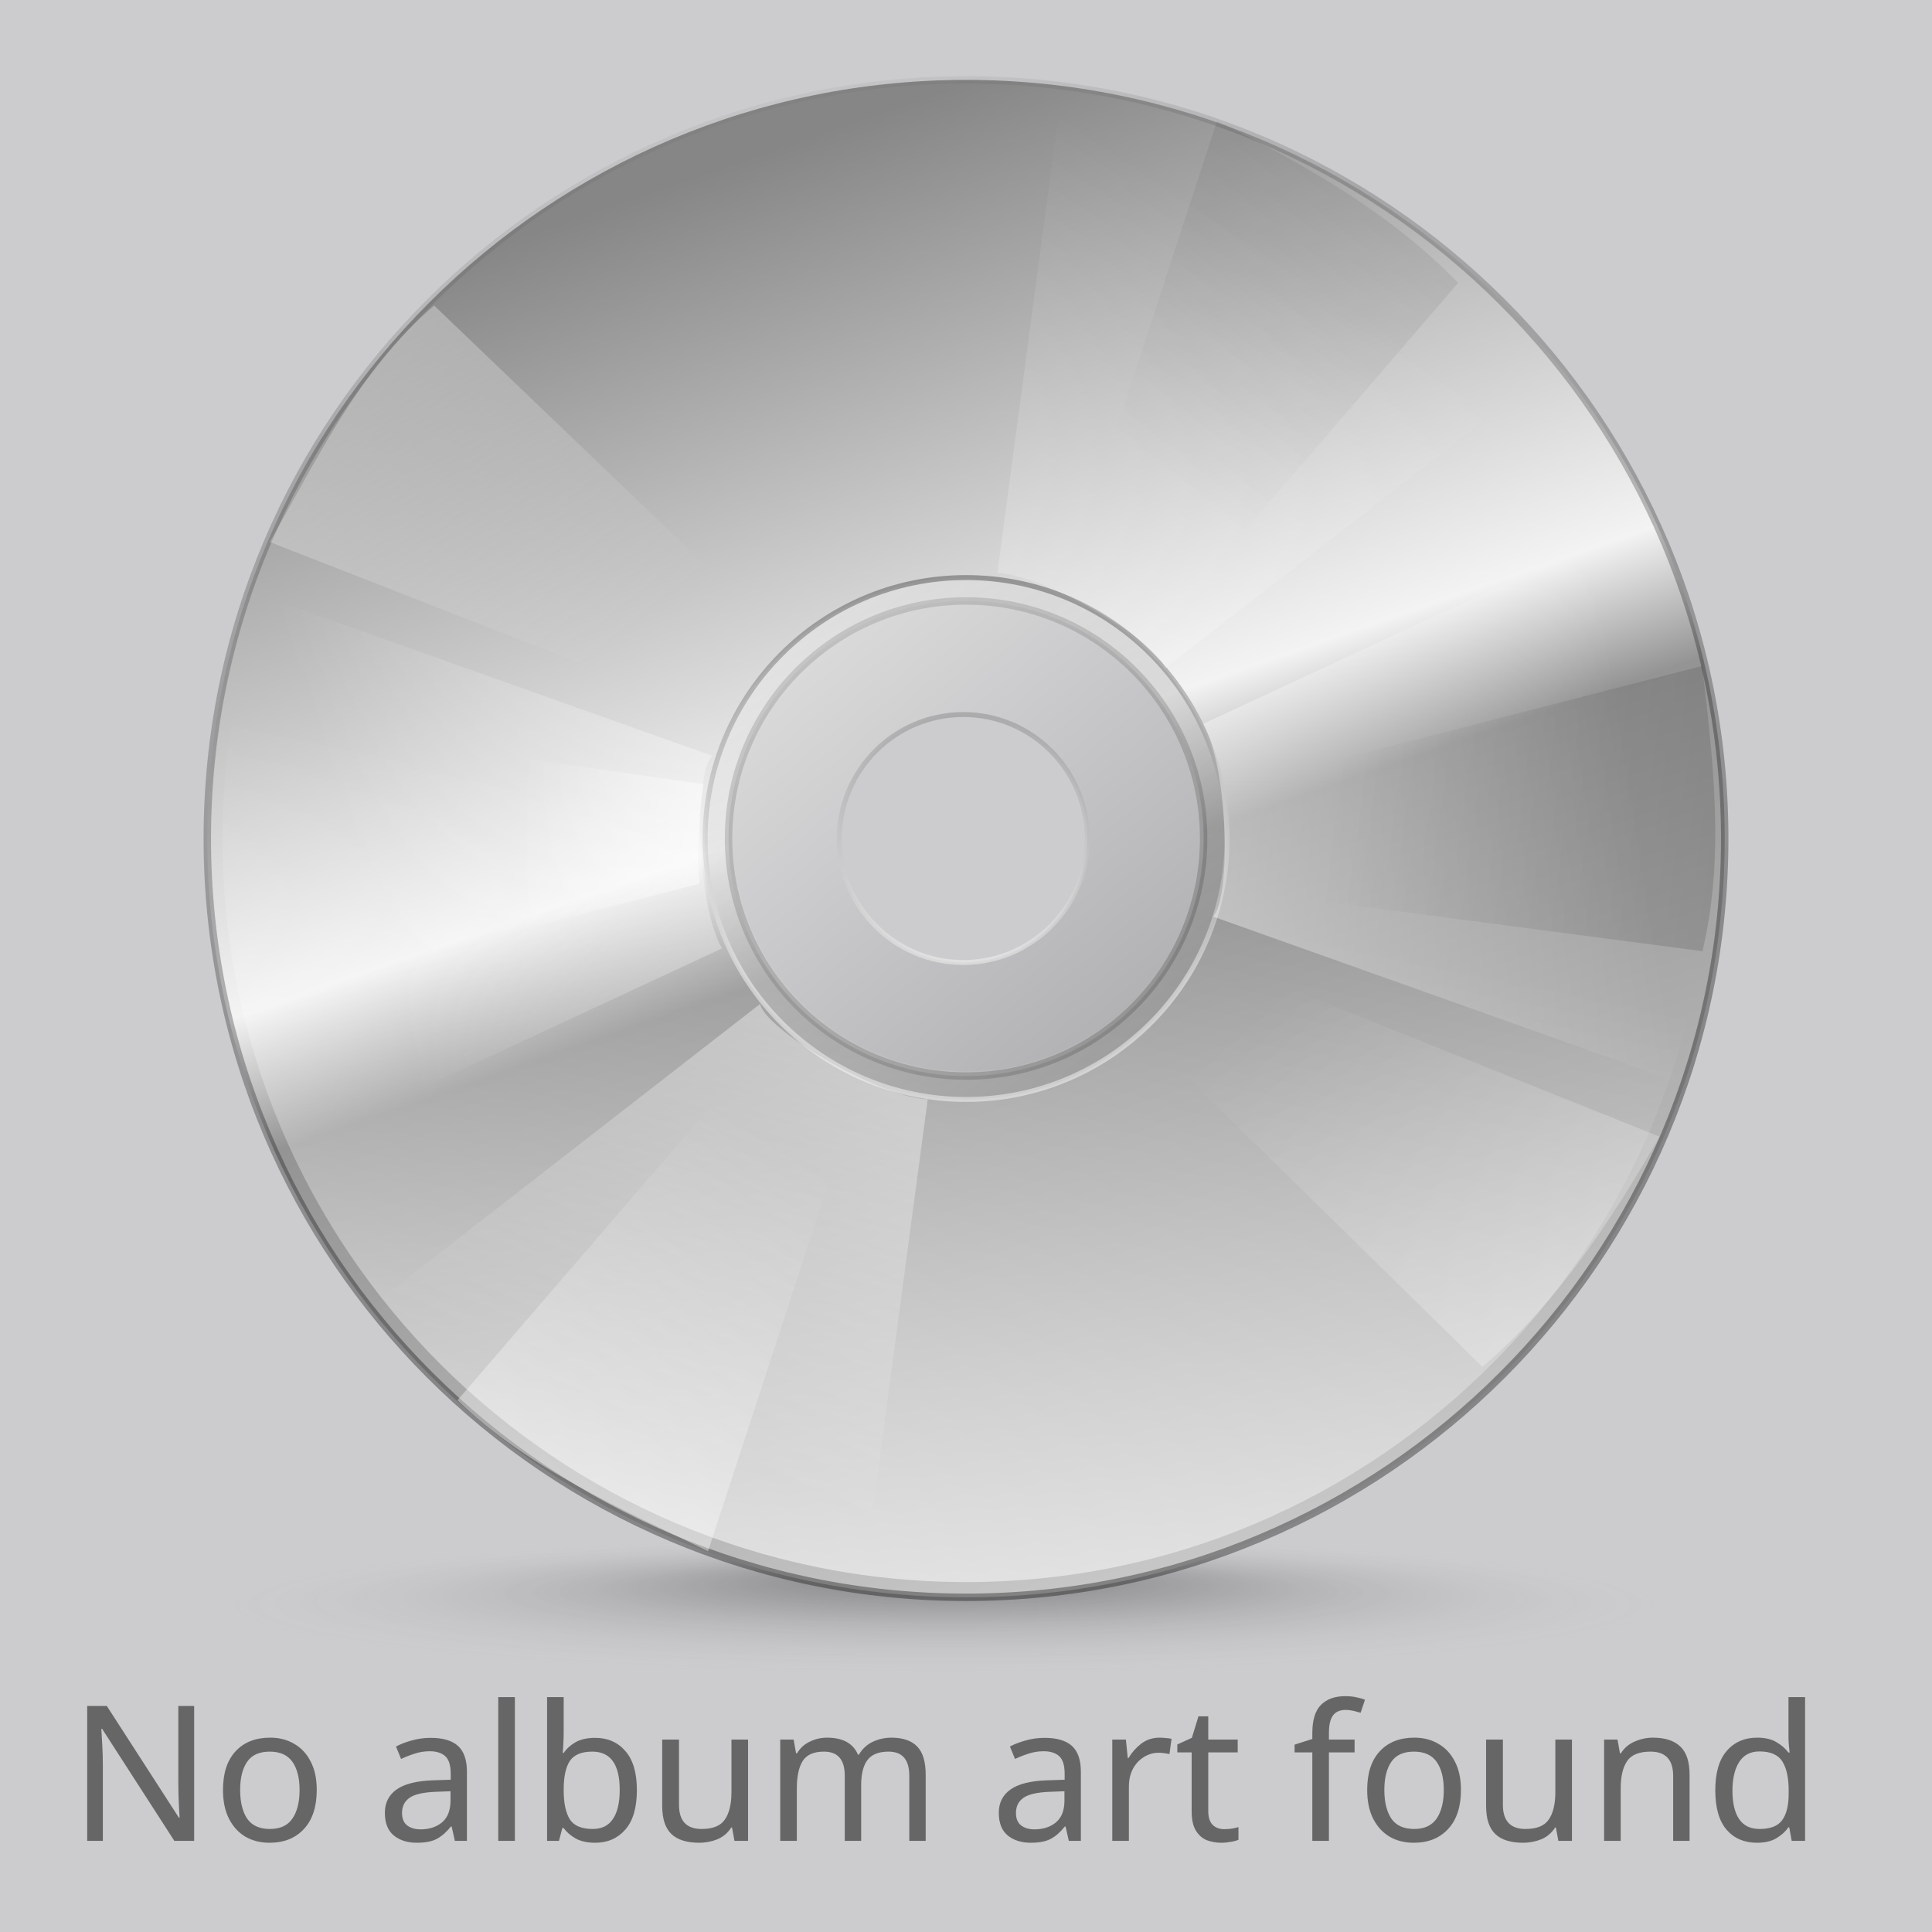
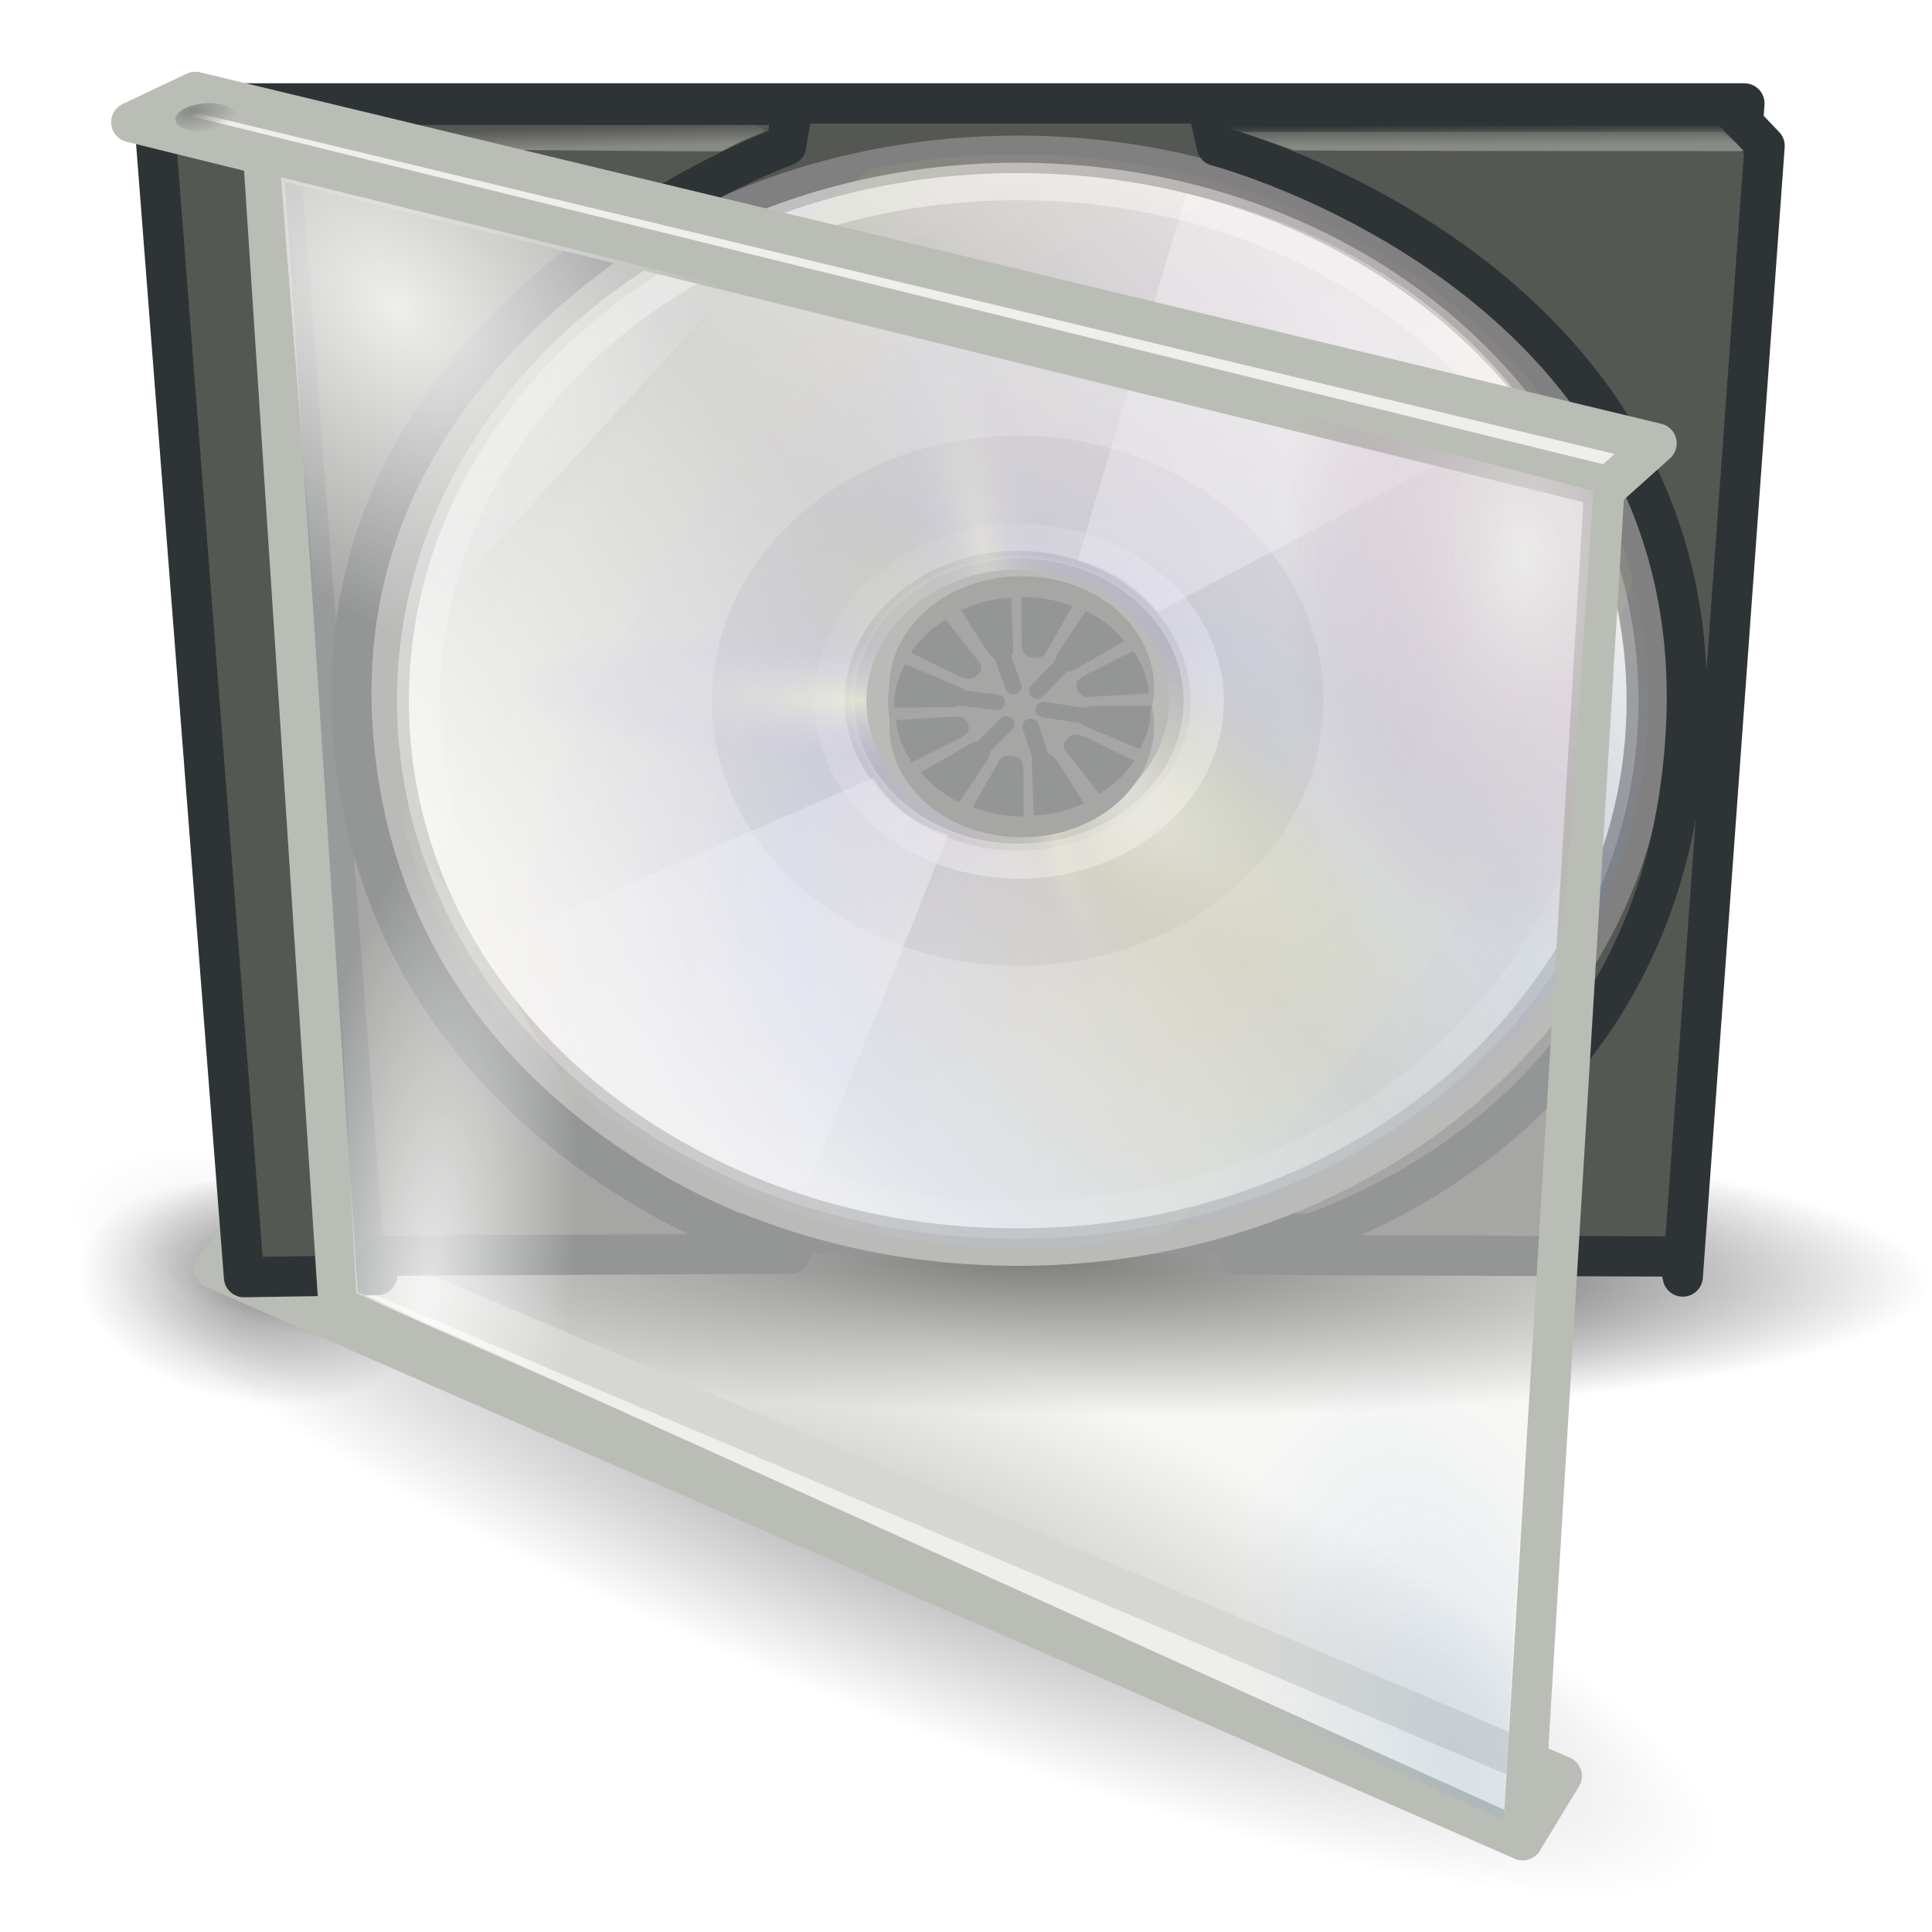
- <svg xmlns="http://www.w3.org/2000/svg" xmlns:xlink="http://www.w3.org/1999/xlink" width="160" height="160" id="svg2" version="1.0">
-   <defs id="defs4">
-     <radialGradient xlink:href="#linearGradient1851" r="125.205" id="radialGradient1930" fy="543.589" fx="-287.618" cy="598.367" cx="-289.091" gradientUnits="userSpaceOnUse" />
-     <linearGradient id="linearGradient1851">
-       <stop style="stop-color: rgb(0, 0, 0); stop-opacity: 0.372;" offset="0" id="stop1852" />
-       <stop style="stop-color: rgb(0, 0, 0); stop-opacity: 0.11;" offset="0.5" id="stop1854" />
-       <stop style="stop-color: rgb(173, 173, 173); stop-opacity: 0;" offset="1" id="stop1853" />
+ <svg xmlns="http://www.w3.org/2000/svg" xmlns:xlink="http://www.w3.org/1999/xlink" width="48px" height="48px" id="svg3077">
+   <defs id="defs3">
+     <linearGradient id="linearGradient4623">
+       <stop style="stop-color:#888a85;stop-opacity:1;" offset="0" id="stop4625" />
+       <stop style="stop-color:#888a85;stop-opacity:0;" offset="1" id="stop4627" />
    </linearGradient>
-     <linearGradient y2="620.606" y1="355.218" xlink:href="#linearGradient1612" x2="-33.543" x1="-125.321" id="linearGradient1616" gradientUnits="userSpaceOnUse" />
-     <linearGradient id="linearGradient1612">
-       <stop style="stop-color: rgb(134, 134, 134); stop-opacity: 1;" offset="0" id="stop1613" />
-       <stop style="stop-color: rgb(243, 243, 243); stop-opacity: 1;" offset="0.394" id="stop1768" />
-       <stop style="stop-color: rgb(148, 148, 148); stop-opacity: 1;" offset="0.479" id="stop1769" />
-       <stop style="stop-color: rgb(211, 211, 211); stop-opacity: 1;" offset="1" id="stop1614" />
+     <linearGradient id="linearGradient4452">
+       <stop style="stop-color:#888a85;stop-opacity:1;" offset="0" id="stop4454" />
+       <stop style="stop-color:#888a85;stop-opacity:0;" offset="1" id="stop4456" />
    </linearGradient>
-     <linearGradient y2="321.577" y1="531.336" xlink:href="#linearGradient2089" x2="-86.536" x1="-34.928" id="linearGradient1848" gradientUnits="userSpaceOnUse" />
-     <linearGradient id="linearGradient2089">
-       <stop style="stop-color: rgb(0, 0, 0); stop-opacity: 0.586;" offset="0" id="stop2090" />
-       <stop style="stop-color: rgb(0, 0, 0); stop-opacity: 0.31;" offset="0.736" id="stop2091" />
-       <stop style="stop-color: rgb(95, 95, 95); stop-opacity: 0;" offset="1" id="stop2092" />
+     <linearGradient id="linearGradient4428">
+       <stop style="stop-color:#eeeeec;stop-opacity:1" offset="0" id="stop4430" />
+       <stop style="stop-color:#ad7fa8;stop-opacity:0;" offset="1" id="stop4432" />
    </linearGradient>
-     <linearGradient y2="373.74" y1="703.861" xlink:href="#linearGradient1601" x2="339.089" x1="268.704" id="linearGradient1757" gradientTransform="scale(1.018722,0.9816219)" gradientUnits="userSpaceOnUse" />
-     <linearGradient id="linearGradient1601">
-       <stop style="stop-color: rgb(255, 255, 255); stop-opacity: 1;" offset="0" id="stop1602" />
-       <stop style="stop-color: rgb(255, 255, 255); stop-opacity: 0;" offset="1" id="stop1603" />
+     <linearGradient id="linearGradient4420">
+       <stop style="stop-color:#729fcf;stop-opacity:1;" offset="0" id="stop4422" />
+       <stop style="stop-color:#729fcf;stop-opacity:0;" offset="1" id="stop4424" />
    </linearGradient>
-     <linearGradient y2="417.203" y1="603.657" xlink:href="#linearGradient1608" x2="-139.843" x1="18.753" id="linearGradient1855" gradientUnits="userSpaceOnUse" />
-     <linearGradient id="linearGradient1608">
-       <stop style="stop-color: rgb(0, 0, 0); stop-opacity: 0.455;" offset="0" id="stop1609" />
-       <stop style="stop-color: rgb(255, 255, 255); stop-opacity: 0.462;" offset="1" id="stop1610" />
+     <linearGradient id="linearGradient4401">
+       <stop style="stop-color:#eeeeec;stop-opacity:1;" offset="0" id="stop4403" />
+       <stop style="stop-color:#eeeeec;stop-opacity:0;" offset="1" id="stop4405" />
    </linearGradient>
-     <linearGradient y2="507.471" y1="414.251" xlink:href="#linearGradient1608" x2="-112.117" x1="-112.117" id="linearGradient1604" gradientUnits="userSpaceOnUse" />
-     <linearGradient y2="396.04" y1="566.042" xlink:href="#linearGradient1601" x2="-32.234" x1="-118.477" id="linearGradient1738" gradientTransform="scale(0.987334,1.012828)" gradientUnits="userSpaceOnUse" />
-     <linearGradient y2="398.143" y1="254.859" xlink:href="#linearGradient1601" x2="-87.625" x1="-1.718" id="linearGradient1607" gradientTransform="scale(0.9050084,1.104962)" gradientUnits="userSpaceOnUse" />
-     <linearGradient y2="401.122" y1="669.915" xlink:href="#linearGradient1601" x2="-142.871" x1="-345.631" id="linearGradient1752" gradientTransform="scale(0.987334,1.012828)" gradientUnits="userSpaceOnUse" />
-     <linearGradient y2="384.013" y1="95.409" xlink:href="#linearGradient1753" x2="-203.65" x1="9.315" id="linearGradient1751" gradientTransform="scale(0.8941943,1.118325)" gradientUnits="userSpaceOnUse" />
-     <linearGradient id="linearGradient1753">
-       <stop style="stop-color: rgb(0, 0, 0); stop-opacity: 0.455;" offset="0" id="stop1754" />
-       <stop style="stop-color: rgb(0, 0, 0); stop-opacity: 0;" offset="1" id="stop1755" />
+     <linearGradient id="linearGradient23419">
+       <stop style="stop-color:#000000;stop-opacity:1;" offset="0" id="stop23421" />
+       <stop style="stop-color:#000000;stop-opacity:0;" offset="1" id="stop23423" />
    </linearGradient>
-     <linearGradient y2="396.49" y1="220.767" xlink:href="#linearGradient1753" x2="-83.903" x1="52.677" id="linearGradient1761" gradientTransform="scale(0.8941942,1.118325)" gradientUnits="userSpaceOnUse" />
-     <linearGradient y2="397.458" y1="572.92" xlink:href="#linearGradient1601" x2="-156.894" x1="-219.18" id="linearGradient1731" gradientTransform="scale(0.987334,1.012828)" gradientUnits="userSpaceOnUse" />
-     <linearGradient y2="436.56" y1="380.682" xlink:href="#linearGradient899" x2="-236.111" x1="-197.631" id="linearGradient848" gradientTransform="scale(0.8941943,1.118325)" gradientUnits="userSpaceOnUse" />
-     <linearGradient id="linearGradient899">
-       <stop style="stop-color: rgb(255, 255, 255); stop-opacity: 0;" offset="0" id="stop900" />
-       <stop style="stop-color: rgb(255, 255, 255); stop-opacity: 1;" offset="1" id="stop901" />
+     <linearGradient id="linearGradient3435" gradientUnits="userSpaceOnUse" x1="12.274" y1="32.416" x2="35.391" y2="14.203">
+       <stop offset="0" style="stop-color:#ffffc8;stop-opacity:1;" id="stop3437" />
+       <stop offset="1" style="stop-color:#9a91ef;stop-opacity:0;" id="stop3439" />
    </linearGradient>
-     <linearGradient y2="372.882" y1="178.05" xlink:href="#linearGradient1601" x2="-119.612" x1="58.723" id="linearGradient1863" gradientTransform="scale(0.8941942,1.118325)" gradientUnits="userSpaceOnUse" />
-     <linearGradient y2="383.427" y1="238.451" xlink:href="#linearGradient1601" x2="-212.71" x1="-65.023" id="linearGradient1865" gradientTransform="scale(0.8979021,1.113707)" gradientUnits="userSpaceOnUse" />
-     <linearGradient xlink:href="#linearGradient1601" id="linearGradient3401" x1="-118.477" y1="566.042" x2="-32.234" y2="396.04" gradientTransform="scale(0.987334,1.012828)" gradientUnits="userSpaceOnUse" />
+     <linearGradient y2="14.203" x2="35.391" y1="32.416" x1="12.274" gradientUnits="userSpaceOnUse" id="linearGradient3421">
+       <stop id="stop3423" style="stop-color:#ffffff;stop-opacity:1;" offset="0" />
+       <stop id="stop3427" style="stop-color:#b8c04c;stop-opacity:0;" offset="1" />
+     </linearGradient>
+     <linearGradient id="linearGradient3406" gradientUnits="userSpaceOnUse" x1="12.274" y1="32.416" x2="35.391" y2="14.203">
+       <stop offset="0" style="stop-color:#b307ff;stop-opacity:0.822;" id="stop3408" />
+       <stop offset="1" style="stop-color:#f0ff8b;stop-opacity:0.644;" id="stop3410" />
+       <stop offset="1" style="stop-color:#ffffff;stop-opacity:0;" id="stop3412" />
+     </linearGradient>
+     <linearGradient y2="14.203" x2="35.391" y1="32.416" x1="12.274" gradientUnits="userSpaceOnUse" id="linearGradient3394">
+       <stop id="stop3396" style="stop-color:#fff307;stop-opacity:1;" offset="0" />
+       <stop id="stop3398" style="stop-color:#166eff;stop-opacity:1;" offset="0.5" />
+       <stop id="stop3400" style="stop-color:#ffffff;stop-opacity:0;" offset="1" />
+     </linearGradient>
+     <linearGradient id="linearGradient6036">
+       <stop style="stop-color:#ffffff;stop-opacity:1;" offset="0" id="stop6038" />
+       <stop style="stop-color:#ffffff;stop-opacity:0;" offset="1" id="stop6040" />
+     </linearGradient>
+     <linearGradient id="linearGradient6028">
+       <stop style="stop-color:#ffffff;stop-opacity:1;" offset="0" id="stop6030" />
+       <stop style="stop-color:#ffffff;stop-opacity:0;" offset="1" id="stop6032" />
+     </linearGradient>
+     <linearGradient id="linearGradient4236">
+       <stop style="stop-color:#ffffff;stop-opacity:0.327;" offset="0" id="stop4238" />
+       <stop style="stop-color:#ffffff;stop-opacity:0.604;" offset="1" id="stop4240" />
+     </linearGradient>
+     <linearGradient id="aigrd2" gradientUnits="userSpaceOnUse" x1="12.274" y1="32.416" x2="35.391" y2="14.203">
+       <stop offset="0" style="stop-color:#FBFBFB" id="stop3043" />
+       <stop offset="0.5" style="stop-color:#B6B6B6" id="stop3045" />
+       <stop offset="1" style="stop-color:#E4E4E4" id="stop3047" />
+     </linearGradient>
+     <linearGradient id="aigrd1" gradientUnits="userSpaceOnUse" x1="14.997" y1="11.188" x2="32.511" y2="34.307">
+       <stop offset="0" style="stop-color:#EBEBEB" id="stop3034" />
+       <stop offset="0.5" style="stop-color:#FFFFFF" id="stop3036" />
+       <stop offset="1" style="stop-color:#EBEBEB" id="stop3038" />
+     </linearGradient>
+     <radialGradient xlink:href="#linearGradient23419" id="radialGradient23425" cx="23.335" cy="41.636" fx="23.335" fy="41.636" r="22.627" gradientTransform="matrix(1,0,0,0.25,0,31.22703)" gradientUnits="userSpaceOnUse" />
+     <linearGradient xlink:href="#aigrd1" id="linearGradient4292" gradientUnits="userSpaceOnUse" gradientTransform="matrix(1.190476,0,0,1.190476,-71.52683,-17.61612)" x1="14.997" y1="11.188" x2="32.511" y2="34.307" />
+     <linearGradient xlink:href="#aigrd2" id="linearGradient4294" gradientUnits="userSpaceOnUse" gradientTransform="matrix(1.190476,0,0,1.190476,-71.52683,-17.61612)" x1="12.274" y1="32.416" x2="35.391" y2="14.203" />
+     <linearGradient xlink:href="#linearGradient4236" id="linearGradient4296" gradientUnits="userSpaceOnUse" gradientTransform="matrix(1.25,0,0,1.25,-72.9554,-17.72028)" x1="21.125" y1="14.625" x2="29" y2="28" />
+     <linearGradient xlink:href="#linearGradient4236" id="linearGradient4298" gradientUnits="userSpaceOnUse" gradientTransform="matrix(1.25,0,0,1.25,-72.9554,-17.72028)" x1="21.125" y1="14.625" x2="29" y2="28" />
+     <linearGradient xlink:href="#linearGradient6036" id="linearGradient4300" gradientUnits="userSpaceOnUse" gradientTransform="translate(-67.30241,-15.11612)" x1="10.502" y1="3.61" x2="48.799" y2="54.698" />
+     <linearGradient xlink:href="#linearGradient6028" id="linearGradient4302" gradientUnits="userSpaceOnUse" x1="28.703" y1="31.495" x2="17.743" y2="18.367" />
+     <radialGradient xlink:href="#linearGradient3394" id="radialGradient4304" gradientUnits="userSpaceOnUse" gradientTransform="matrix(0.848684,0.95802,-0.782119,0.692834,-48.61094,-35.6419)" cx="37.751" cy="27.569" fx="37.751" fy="27.569" r="21.333" />
+     <radialGradient xlink:href="#linearGradient3406" id="radialGradient4306" gradientUnits="userSpaceOnUse" gradientTransform="matrix(0.769501,-1.2425,0.6703,0.415141,-89.08101,26.24951)" cx="26.138" cy="38.807" fx="26.138" fy="38.807" r="21.333" />
+     <radialGradient xlink:href="#linearGradient3421" id="radialGradient4308" gradientUnits="userSpaceOnUse" gradientTransform="matrix(0.15845,-0.158988,0.432907,0.431441,-70.02605,-0.115047)" cx="53.557" cy="48.238" fx="53.557" fy="48.238" r="21.333" />
+     <radialGradient xlink:href="#linearGradient3435" id="radialGradient4310" gradientUnits="userSpaceOnUse" gradientTransform="matrix(5.184267e-3,-0.12286,0.544548,2.297824e-2,-66.34518,11.19144)" cx="16.885" cy="33.378" fx="16.885" fy="33.378" r="21.333" />
+     <radialGradient xlink:href="#linearGradient3435" id="radialGradient4312" gradientUnits="userSpaceOnUse" gradientTransform="matrix(0.105916,-1.91424e-2,0.104789,0.579807,-50.16548,-8.000959)" cx="35.511" cy="21.618" fx="35.511" fy="21.618" r="21.333" />
+     <radialGradient xlink:href="#linearGradient3435" id="radialGradient4314" gradientUnits="userSpaceOnUse" gradientTransform="matrix(-5.04822e-2,1.387847e-2,-0.12844,-0.467196,-31.88984,24.3256)" cx="133.841" cy="23.914" fx="133.841" fy="23.914" r="21.333" />
+     <radialGradient xlink:href="#linearGradient6036" id="radialGradient4365" cx="10.936" cy="31.07" fx="10.936" fy="31.07" r="7.448" gradientTransform="matrix(0.482928,3.885323e-2,-0.143595,1.606302,9.779125,-18.08456)" gradientUnits="userSpaceOnUse" />
+     <radialGradient xlink:href="#linearGradient4401" id="radialGradient4407" cx="10.173" cy="7.938" fx="10.173" fy="7.938" r="5.232" gradientTransform="matrix(1.381742,1.422698,-1.000931,0.891366,3.744765,-13.94369)" gradientUnits="userSpaceOnUse" />
+     <radialGradient xlink:href="#linearGradient4420" id="radialGradient4426" cx="36.004" cy="42.525" fx="36.004" fy="42.525" r="5.341" gradientTransform="matrix(0.847481,-0.205074,0.48358,1.798528,-14.84867,-25.28409)" gradientUnits="userSpaceOnUse" />
+     <radialGradient xlink:href="#linearGradient4428" id="radialGradient4434" cx="37.342" cy="16.156" fx="37.342" fy="16.156" r="5.952" gradientTransform="matrix(1,0,0,1.667014,0.505147,-13.1019)" gradientUnits="userSpaceOnUse" />
+     <linearGradient xlink:href="#linearGradient4452" id="linearGradient4458" x1="37.289" y1="2.868" x2="37.281" y2="2.096" gradientUnits="userSpaceOnUse" gradientTransform="matrix(1,0,0,0.672613,0,1.682891)" />
+     <linearGradient xlink:href="#linearGradient4452" id="linearGradient4466" gradientUnits="userSpaceOnUse" gradientTransform="matrix(-0.860177,0,0,0.672613,45.32049,1.789384)" x1="37.289" y1="2.868" x2="37.315" y2="2.096" />
+     <radialGradient xlink:href="#linearGradient23419" id="radialGradient4605" gradientUnits="userSpaceOnUse" gradientTransform="matrix(1,0,0,0.25,0,31.22703)" cx="23.335" cy="41.636" fx="23.335" fy="41.636" r="22.627" />
+     <radialGradient xlink:href="#linearGradient4623" id="radialGradient4629" cx="92.223" cy="-47.475" fx="92.223" fy="-47.475" r="0.234" gradientTransform="matrix(1.405467,0.575716,-0.698805,1.380855,-70.56949,-34.99677)" gradientUnits="userSpaceOnUse" />
+     <radialGradient xlink:href="#linearGradient23419" id="radialGradient1988" gradientUnits="userSpaceOnUse" gradientTransform="matrix(1,0,0,0.25,0,31.22703)" cx="23.335" cy="41.636" fx="23.335" fy="41.636" r="22.627" />
  </defs>
-   <g id="layer1" transform="translate(-1.33044,-891.0318)">
-     <rect style="opacity:1;fill:#cccccf;fill-opacity:1;stroke:none;stroke-width:2.661;stroke-linecap:round;stroke-linejoin:round;stroke-miterlimit:4;stroke-dasharray:none;stroke-opacity:1" id="rect2383" width="160" height="160" x="1.33" y="891.032" />
-     <flowRoot xml:space="preserve" id="flowRoot3155" style="fill:black;stroke:none;stroke-opacity:1;stroke-width:1px;stroke-linejoin:miter;stroke-linecap:butt;fill-opacity:1;font-family:Liberation Sans;font-style:normal;font-weight:normal;font-size:72;-inkscape-font-specification:Liberation Sans;font-stretch:normal;font-variant:normal">
-       <flowRegion id="flowRegion3157">
-         <rect id="rect3159" width="138.546" height="128.178" x="-161.166" y="12.501" />
-       </flowRegion>
-       <flowPara id="flowPara3161" />
-     </flowRoot>
-     <g transform="matrix(0.3435955,0,0,0.3435955,-21.88491,873.877)" id="g3597">
-       <path transform="matrix(1.37842,0,0,0.132178,693.72,357.735)" style="fill:url(#radialGradient1930);fill-opacity:1;fill-rule:evenodd;stroke:none;stroke-width:1pt;stroke-linecap:butt;stroke-linejoin:miter;stroke-opacity:1" id="path2036" d="M -163.886,598.367 C -163.886,529.218 -219.943,473.161 -289.091,473.161 C -358.24,473.161 -414.296,529.218 -414.296,598.367 C -414.296,667.515 -358.24,723.572 -289.091,723.572 C -219.943,723.572 -163.886,667.515 -163.886,598.367 L -163.886,598.367 z" />
-       <path transform="matrix(1.40617,0,0,1.40617,472.412,-428.379)" style="fill:url(#linearGradient1616);fill-opacity:1;fill-rule:evenodd;stroke:url(#linearGradient1848);stroke-width:1.273;stroke-linecap:butt;stroke-linejoin:miter;stroke-miterlimit:4;stroke-opacity:0.585" id="path965" d="M -122.312,353.844 C -194.094,353.844 -252.375,412.094 -252.375,483.875 C -252.375,555.656 -194.094,613.938 -122.312,613.938 C -50.531,613.938 7.719,555.656 7.719,483.875 C 7.719,412.094 -50.531,353.844 -122.312,353.844 z M -122.312,443.156 C -99.837,443.156 -81.594,461.399 -81.594,483.875 C -81.594,506.351 -99.837,524.594 -122.312,524.594 C -144.788,524.594 -163.031,506.351 -163.031,483.875 C -163.031,461.399 -144.788,443.156 -122.312,443.156 z" />
-       <path transform="matrix(1.0074,0,0,1.0074,20.4698,-97.5166)" style="fill:url(#linearGradient1757);fill-opacity:1;fill-rule:evenodd;stroke:none;stroke-width:0.968pt;stroke-linecap:butt;stroke-linejoin:miter;stroke-opacity:0.208" id="path1756" d="M 276.453,182.08 C 178.27,182.08 99.993,248.799 99.993,346.981 C 99.993,445.164 179.71,524.882 277.893,524.881 C 376.076,524.881 455.75,445.164 455.75,346.981 C 455.75,248.799 374.636,182.08 276.453,182.08 z M 277.893,291.286 C 308.635,291.286 333.588,316.239 333.588,346.981 C 333.588,377.724 308.635,402.677 277.893,402.677 C 247.15,402.677 222.198,377.724 222.198,346.981 C 222.198,316.239 247.15,291.286 277.893,291.286 z" />
-       <path transform="matrix(1.40617,0,0,1.40617,472.412,-428.379)" style="fill:url(#linearGradient1855);fill-opacity:1;fill-rule:evenodd;stroke:url(#linearGradient1604);stroke-width:0.849;stroke-linecap:butt;stroke-linejoin:miter;stroke-miterlimit:4;stroke-opacity:1" id="path964" d="M -122.312,439.146 C -147.002,439.146 -167.041,459.186 -167.041,483.875 C -167.041,508.564 -147.002,528.604 -122.312,528.604 C -97.623,528.604 -77.584,508.564 -77.584,483.875 C -77.584,459.186 -97.623,439.146 -122.312,439.146 z M -122.793,462.626 C -111.066,462.626 -101.544,472.148 -101.544,483.875 C -101.544,495.602 -111.066,505.124 -122.793,505.124 C -134.521,505.124 -144.042,495.602 -144.042,483.875 C -144.042,472.148 -134.521,462.626 -122.793,462.626 z" />
-       <g transform="matrix(-1.40275,9.80325e-2,-9.80325e-2,-1.40275,174.529,941.703)" id="g1745">
-         <path style="fill:url(#linearGradient3401);fill-opacity:1;fill-rule:evenodd;stroke:none;stroke-width:1pt;stroke-linecap:butt;stroke-linejoin:miter;stroke-opacity:1" id="path1746" d="M -113.823,438.876 L -96.822,356.1 C -73.354,361.066 -27.814,387.321 -15.269,409.541 L -86.305,457.198 C -86.708,453.104 -104.735,440.04 -113.823,438.876 z" />
-         <path style="fill:url(#linearGradient1607);fill-opacity:1;fill-rule:evenodd;stroke:none;stroke-width:1pt;stroke-linecap:butt;stroke-linejoin:miter;stroke-opacity:1" id="path1747" d="M -102.625,442.438 L -70.865,364.243 C -57.067,372.263 -41.075,380.454 -29.826,393.051 L -89.358,453.127 C -92.307,450.05 -97.61,445.384 -102.625,442.438 z" />
-         <g transform="matrix(-1,0,0,-1,-346.848,969.168)" id="g1748">
-           <path style="fill:url(#linearGradient1752);fill-opacity:1;fill-rule:evenodd;stroke:none;stroke-width:1pt;stroke-linecap:butt;stroke-linejoin:miter;stroke-opacity:1" id="path1749" d="M -214.827,441.102 L -197.827,358.327 C -174.358,363.293 -128.819,389.548 -116.273,411.768 L -187.309,459.425 C -187.713,455.33 -205.74,442.267 -214.827,441.102 z" />
-           <path style="fill:url(#linearGradient1751);fill-opacity:1;fill-rule:evenodd;stroke:none;stroke-width:1pt;stroke-linecap:butt;stroke-linejoin:miter;stroke-opacity:1" id="path1750" d="M -203.63,444.665 L -171.87,366.47 C -158.072,374.49 -143.579,383.949 -132.56,397.008 L -190.363,455.353 C -193.311,452.276 -198.614,447.611 -203.63,444.665 z" />
-         </g>
-       </g>
-       <g transform="matrix(0.837377,1.12965,-1.12965,0.837377,948.649,-14.5245)" id="g1739">
-         <path style="fill:url(#linearGradient1738);fill-opacity:1;fill-rule:evenodd;stroke:none;stroke-width:1pt;stroke-linecap:butt;stroke-linejoin:miter;stroke-opacity:1" id="path1730" d="M -113.823,438.876 L -96.822,356.1 C -73.354,361.066 -27.814,387.321 -15.269,409.541 L -86.305,457.198 C -86.708,453.104 -104.735,440.04 -113.823,438.876 z" />
-         <path style="fill:url(#linearGradient1761);fill-opacity:1;fill-rule:evenodd;stroke:none;stroke-width:1pt;stroke-linecap:butt;stroke-linejoin:miter;stroke-opacity:1" id="path1606" d="M -102.625,442.438 L -70.865,364.243 C -57.067,372.263 -42.574,380.264 -31.556,393.322 L -89.358,453.127 C -92.307,450.05 -97.61,445.384 -102.625,442.438 z" />
-         <g transform="matrix(-1,0,0,-1,-346.848,969.168)" id="g1734">
-           <path style="fill:url(#linearGradient1731);fill-opacity:1;fill-rule:evenodd;stroke:none;stroke-width:1pt;stroke-linecap:butt;stroke-linejoin:miter;stroke-opacity:1" id="path1732" d="M -214.827,441.102 L -197.827,358.327 C -174.358,363.293 -128.819,389.548 -116.273,411.768 L -187.309,459.425 C -187.713,455.33 -205.74,442.267 -214.827,441.102 z" />
-           <path style="fill:url(#linearGradient848);fill-opacity:1;fill-rule:evenodd;stroke:none;stroke-width:1pt;stroke-linecap:butt;stroke-linejoin:miter;stroke-opacity:1" id="path1733" d="M -203.63,444.665 L -171.87,366.47 C -158.072,374.49 -143.579,383.949 -132.56,397.008 L -190.363,455.353 C -193.311,452.276 -198.614,447.611 -203.63,444.665 z" />
-         </g>
-       </g>
-       <g transform="matrix(6.51428e-3,1.40616,-1.40616,6.51428e-3,980.198,421.162)" id="g1857">
-         <path style="fill:url(#linearGradient1863);fill-opacity:1;fill-rule:evenodd;stroke:none;stroke-width:1pt;stroke-linecap:butt;stroke-linejoin:miter;stroke-opacity:1" id="path1859" d="M -102.625,442.438 L -70.865,364.243 C -57.067,372.263 -42.574,381.723 -31.556,394.781 L -89.358,453.127 C -92.307,450.05 -97.61,445.384 -102.625,442.438 z" />
-         <g transform="matrix(-1,0,0,-1,-346.848,969.168)" id="g1860">
-           <path style="fill:url(#linearGradient1865);fill-opacity:1;fill-rule:evenodd;stroke:none;stroke-width:1pt;stroke-linecap:butt;stroke-linejoin:miter;stroke-opacity:1" id="path1862" d="M -203.63,444.665 L -172.967,367.194 C -159.169,375.214 -143.572,382.491 -132.553,395.549 L -190.363,455.353 C -193.311,452.276 -198.614,447.611 -203.63,444.665 z" />
-         </g>
-       </g>
+   <g id="layer1">
+     <path style="opacity:0.331;color:black;fill:url(#radialGradient1988);fill-opacity:1;fill-rule:evenodd;stroke:none;stroke-width:2;stroke-linecap:butt;stroke-linejoin:miter;marker:none;marker-start:none;marker-mid:none;marker-end:none;stroke-miterlimit:4;stroke-dasharray:none;stroke-dashoffset:0;stroke-opacity:1;visibility:visible;display:inline;overflow:visible" id="path1986" d="M 45.893 41.636 A 22.559 5.657 0 1 1  0.776,41.636 A 22.559 5.657 0 1 1  45.893 41.636 z" transform="matrix(0.129981,0.103616,-0.5612,0.268864,26.58925,18.51054)" />
+     <path transform="matrix(0.988381,2.280278e-2,0,0.675773,2.525222,2.657421)" d="M 45.962 41.636 A 22.627 5.657 0 1 1  0.707,41.636 A 22.627 5.657 0 1 1  45.962 41.636 z" id="path4603" style="opacity:1;color:black;fill:url(#radialGradient4605);fill-opacity:1;fill-rule:evenodd;stroke:none;stroke-width:2;stroke-linecap:butt;stroke-linejoin:miter;marker:none;marker-start:none;marker-mid:none;marker-end:none;stroke-miterlimit:4;stroke-dasharray:none;stroke-dashoffset:0;stroke-opacity:1;visibility:visible;display:inline;overflow:visible" />
+     <path style="opacity:0.331;color:black;fill:url(#radialGradient23425);fill-opacity:1;fill-rule:evenodd;stroke:none;stroke-width:2;stroke-linecap:butt;stroke-linejoin:miter;marker:none;marker-start:none;marker-mid:none;marker-end:none;stroke-miterlimit:4;stroke-dasharray:none;stroke-dashoffset:0;stroke-opacity:1;visibility:visible;display:inline;overflow:visible" id="path23417" d="M 45.893 41.636 A 22.559 5.657 0 1 1  0.776,41.636 A 22.559 5.657 0 1 1  45.893 41.636 z" transform="matrix(0.903955,0.343558,2.8045e-2,0.891465,-5.675046e-2,-7.309531)" />
+     <path style="fill:#eeeeec;fill-opacity:1;fill-rule:evenodd;stroke:#babdb6;stroke-width:1;stroke-linecap:butt;stroke-linejoin:round;stroke-miterlimit:4;stroke-dasharray:none;stroke-opacity:1" d="M 38.802,44.125 L 37.83,45.718 L 5.323,31.518 L 6.301,30.351 L 38.802,44.125 z " id="path4318" />
+     <path id="path3311" d="M 6.55,30.648 L 41.326,30.648 L 43.339,2.569 L 4.358,2.569 L 6.55,30.648 z " style="fill:#555753;fill-opacity:1;fill-rule:evenodd;stroke:#2e3436;stroke-width:1;stroke-linecap:butt;stroke-linejoin:round;stroke-miterlimit:4;stroke-dasharray:none;stroke-opacity:1" />
+     <g id="g4277" transform="matrix(0.751892,0,0,0.651612,57.58268,10.96845)">
+       <path style="fill:url(#linearGradient4292);fill-rule:nonzero;stroke:none;stroke-miterlimit:4" d="M -42.955,-10.949 C -54.503,-10.949 -63.789,-1.664 -63.789,9.884 C -63.789,21.432 -54.503,30.717 -42.955,30.717 C -31.408,30.717 -22.122,21.432 -22.122,9.884 C -22.122,-1.664 -31.408,-10.949 -42.955,-10.949 L -42.955,-10.949 z M -42.955,14.884 C -45.693,14.884 -47.955,12.622 -47.955,9.884 C -47.955,7.146 -45.693,4.884 -42.955,4.884 C -40.217,4.884 -37.955,7.146 -37.955,9.884 C -37.955,12.622 -40.217,14.884 -42.955,14.884 z " id="path3040" />
+       <path style="fill:url(#linearGradient4294);fill-rule:nonzero;stroke:gray;stroke-width:1.429;stroke-miterlimit:4;stroke-opacity:1" d="M -42.955,-10.949 C -54.503,-10.949 -63.789,-1.664 -63.789,9.884 C -63.789,21.432 -54.503,30.717 -42.955,30.717 C -31.408,30.717 -22.122,21.432 -22.122,9.884 C -22.122,-1.664 -31.408,-10.949 -42.955,-10.949 L -42.955,-10.949 z M -42.955,14.884 C -45.693,14.884 -47.955,12.622 -47.955,9.884 C -47.955,7.146 -45.693,4.884 -42.955,4.884 C -40.217,4.884 -37.955,7.146 -37.955,9.884 C -37.955,12.622 -40.217,14.884 -42.955,14.884 z " id="path3049" />
+       <path style="opacity:0.11;fill-rule:nonzero;stroke:none;stroke-miterlimit:4" d="M -42.955,-0.22 C -48.598,-0.22 -53.06,4.373 -53.06,9.884 C -53.06,15.526 -48.467,19.988 -42.955,19.988 C -37.313,19.988 -32.851,15.395 -32.851,9.884 C -32.851,4.241 -37.444,-0.22 -42.955,-0.22 L -42.955,-0.22 z M -42.955,15.395 C -45.974,15.395 -48.467,12.902 -48.467,9.884 C -48.467,6.866 -45.974,4.373 -42.955,4.373 C -39.937,4.373 -37.444,6.866 -37.444,9.884 C -37.444,12.902 -39.937,15.395 -42.955,15.395 z " id="path3051" />
+       <path id="path3916" d="M -37.38,-9.447 L -40.977,4.548 C -39.852,4.847 -38.953,5.543 -38.342,6.506 L -25.95,-1.043 C -28.485,-5.173 -32.554,-8.211 -37.38,-9.447 z " style="fill:url(#linearGradient4296);fill-opacity:1;fill-rule:nonzero;stroke:none;stroke-miterlimit:4;stroke-opacity:1" />
+       <path style="fill:url(#linearGradient4298);fill-opacity:1;fill-rule:nonzero;stroke:none;stroke-miterlimit:4;stroke-opacity:1" d="M -49.995,28.65 L -45.259,14.998 C -46.356,14.607 -47.195,13.84 -47.724,12.83 L -60.696,19.334 C -58.508,23.659 -54.703,27.021 -49.995,28.65 z " id="path4214" />
+       <path id="path5264" d="M -42.955,-9.914 C -53.929,-9.914 -62.753,-1.09 -62.753,9.884 C -62.753,20.857 -53.929,29.682 -42.955,29.682 C -31.982,29.682 -23.158,20.857 -23.158,9.884 C -23.158,-1.09 -31.982,-9.914 -42.955,-9.914 L -42.955,-9.914 z " style="opacity:0.546;fill:none;fill-rule:nonzero;stroke:url(#linearGradient4300);stroke-width:1.429;stroke-miterlimit:4;stroke-opacity:1" />
+       <path transform="translate(-67.21402,-15.02773)" d="M 30.406 24.931 A 6.099 6.099 0 1 1  18.208,24.931 A 6.099 6.099 0 1 1  30.406 24.931 z" id="path6026" style="opacity:0.672;color:black;fill:none;fill-opacity:0.316;fill-rule:nonzero;stroke:url(#linearGradient4302);stroke-width:1.329;stroke-linecap:butt;stroke-linejoin:miter;marker:none;marker-start:none;marker-mid:none;marker-end:none;stroke-miterlimit:4;stroke-dashoffset:0;stroke-opacity:1;visibility:visible;display:inline;overflow:visible" />
+       <path id="path3390" d="M -42.955,-10.949 C -54.503,-10.949 -63.789,-1.664 -63.789,9.884 C -63.789,21.432 -54.503,30.717 -42.955,30.717 C -31.408,30.717 -22.122,21.432 -22.122,9.884 C -22.122,-1.664 -31.408,-10.949 -42.955,-10.949 L -42.955,-10.949 z M -42.955,14.884 C -45.693,14.884 -47.955,12.622 -47.955,9.884 C -47.955,7.146 -45.693,4.884 -42.955,4.884 C -40.217,4.884 -37.955,7.146 -37.955,9.884 C -37.955,12.622 -40.217,14.884 -42.955,14.884 z " style="opacity:0.114;fill:url(#radialGradient4304);fill-opacity:1;fill-rule:nonzero;stroke:none;stroke-miterlimit:4;stroke-opacity:1" />
+       <path style="opacity:0.097;fill:url(#radialGradient4306);fill-opacity:1;fill-rule:nonzero;stroke:none;stroke-miterlimit:4;stroke-opacity:1" d="M -42.955,-10.949 C -54.503,-10.949 -63.789,-1.664 -63.789,9.884 C -63.789,21.432 -54.503,30.717 -42.955,30.717 C -31.408,30.717 -22.122,21.432 -22.122,9.884 C -22.122,-1.664 -31.408,-10.949 -42.955,-10.949 L -42.955,-10.949 z M -42.955,14.884 C -45.693,14.884 -47.955,12.622 -47.955,9.884 C -47.955,7.146 -45.693,4.884 -42.955,4.884 C -40.217,4.884 -37.955,7.146 -37.955,9.884 C -37.955,12.622 -40.217,14.884 -42.955,14.884 z " id="path3404" />
+       <path id="path3419" d="M -42.955,-10.949 C -54.503,-10.949 -63.789,-1.664 -63.789,9.884 C -63.789,21.432 -54.503,30.717 -42.955,30.717 C -31.408,30.717 -22.122,21.432 -22.122,9.884 C -22.122,-1.664 -31.408,-10.949 -42.955,-10.949 L -42.955,-10.949 z M -42.955,14.884 C -45.693,14.884 -47.955,12.622 -47.955,9.884 C -47.955,7.146 -45.693,4.884 -42.955,4.884 C -40.217,4.884 -37.955,7.146 -37.955,9.884 C -37.955,12.622 -40.217,14.884 -42.955,14.884 z " style="opacity:0.714;fill:url(#radialGradient4308);fill-opacity:1;fill-rule:nonzero;stroke:none;stroke-miterlimit:4;stroke-opacity:1" />
+       <path style="opacity:0.623;fill:url(#radialGradient4310);fill-opacity:1;fill-rule:nonzero;stroke:none;stroke-miterlimit:4;stroke-opacity:1" d="M -42.955,-10.949 C -54.503,-10.949 -63.789,-1.664 -63.789,9.884 C -63.789,21.432 -54.503,30.717 -42.955,30.717 C -31.408,30.717 -22.122,21.432 -22.122,9.884 C -22.122,-1.664 -31.408,-10.949 -42.955,-10.949 L -42.955,-10.949 z M -42.955,14.884 C -45.693,14.884 -47.955,12.622 -47.955,9.884 C -47.955,7.146 -45.693,4.884 -42.955,4.884 C -40.217,4.884 -37.955,7.146 -37.955,9.884 C -37.955,12.622 -40.217,14.884 -42.955,14.884 z " id="path3431" />
+       <path id="path3441" d="M -42.955,-10.949 C -54.503,-10.949 -63.789,-1.664 -63.789,9.884 C -63.789,21.432 -54.503,30.717 -42.955,30.717 C -31.408,30.717 -22.122,21.432 -22.122,9.884 C -22.122,-1.664 -31.408,-10.949 -42.955,-10.949 L -42.955,-10.949 z M -42.955,14.884 C -45.693,14.884 -47.955,12.622 -47.955,9.884 C -47.955,7.146 -45.693,4.884 -42.955,4.884 C -40.217,4.884 -37.955,7.146 -37.955,9.884 C -37.955,12.622 -40.217,14.884 -42.955,14.884 z " style="opacity:0.371;fill:url(#radialGradient4312);fill-opacity:1;fill-rule:nonzero;stroke:none;stroke-miterlimit:4;stroke-opacity:1" />
+       <path style="opacity:0.234;fill:url(#radialGradient4314);fill-opacity:1;fill-rule:nonzero;stroke:none;stroke-miterlimit:4;stroke-opacity:1" d="M -42.955,-10.949 C -54.503,-10.949 -63.789,-1.664 -63.789,9.884 C -63.789,21.432 -54.503,30.717 -42.955,30.717 C -31.408,30.717 -22.122,21.432 -22.122,9.884 C -22.122,-1.664 -31.408,-10.949 -42.955,-10.949 L -42.955,-10.949 z M -42.955,14.884 C -45.693,14.884 -47.955,12.622 -47.955,9.884 C -47.955,7.146 -45.693,4.884 -42.955,4.884 C -40.217,4.884 -37.955,7.146 -37.955,9.884 C -37.955,12.622 -40.217,14.884 -42.955,14.884 z " id="path3445" />
    </g>
-     <text xml:space="preserve" style="font-size:62.64px;font-style:normal;font-variant:normal;font-weight:normal;font-stretch:normal;fill:#666666;fill-opacity:1;stroke:none;stroke-width:1px;stroke-linecap:butt;stroke-linejoin:miter;stroke-opacity:1;font-family:Liberation Sans;-inkscape-font-specification:Liberation Sans" x="7.036" y="1043.483" id="text3409">
-       <tspan id="tspan3411" x="7.036" y="1043.483" style="font-size:15.66px;font-style:normal;font-variant:normal;font-weight:normal;font-stretch:normal;font-family:Futura Hv BT;-inkscape-font-specification:Futura Hv BT;fill:#666666">No album art found</tspan>
-     </text>
+     <path style="fill:#555753;fill-opacity:1;fill-rule:evenodd;stroke:#2e3436;stroke-width:1;stroke-linecap:butt;stroke-linejoin:round;stroke-miterlimit:4;stroke-dasharray:none;stroke-opacity:1" d="M 43.03,2.778 L 30.037,2.778 L 30.229,3.625 C 30.229,3.625 42.382,6.79 41.896,17.963 C 41.41,29.22 30.798,31.174 30.798,31.174 L 41.702,31.218 L 41.808,31.715 L 43.841,3.625 L 43.03,2.778 z " id="path4332" />
+     <path style="fill:#555753;fill-opacity:1;fill-rule:evenodd;stroke:#2e3436;stroke-width:1;stroke-linecap:butt;stroke-linejoin:round;stroke-miterlimit:4;stroke-dasharray:none;stroke-opacity:1" d="M 6.062,31.731 L 9.373,31.678 L 9.429,31.199 L 19.645,31.146 C 19.645,31.146 9.401,28.337 8.756,18.047 C 8.11,7.704 19.532,3.617 19.532,3.617 L 19.701,2.606 L 4.659,2.606 L 3.873,3.458 L 6.062,31.731 z " id="path4460" />
+     <path id="path4464" d="M 18.724,3.096 L 8.288,3.199 L 8.038,3.676 C 8.038,3.676 17.888,3.781 17.935,3.757 C 17.982,3.732 18.57,3.419 18.867,3.322 C 19.164,3.224 18.798,3.152 18.724,3.096 z " style="fill:url(#linearGradient4466);fill-opacity:1;fill-rule:evenodd;stroke:none;stroke-width:0.25pt;stroke-linecap:butt;stroke-linejoin:miter;stroke-opacity:1" />
+     <path style="fill:#2e3436;fill-opacity:0.75;fill-rule:evenodd;stroke:none;stroke-width:0.25pt;stroke-linecap:butt;stroke-linejoin:miter;stroke-opacity:1" d="M 8.868,31.785 L 9.542,31.092 L 7.353,2.499 L 6.735,2.606 L 8.868,31.785 z " id="path4462" />
+     <g id="g4585" transform="matrix(1,0,0,0.948672,3.739989,3.139961)">
+       <path transform="matrix(99.66666,0,0,0.992191,-2495.288,-1.842986)" d="M 25.286 17.176 A 0.033 2.937 0 1 1  25.221,17.176 A 0.033 2.937 0 1 1  25.286 17.176 z" id="path4489" style="opacity:1;fill:#555753;fill-opacity:1;stroke:none;stroke-width:0.4;stroke-linecap:round;stroke-linejoin:miter;stroke-miterlimit:4;stroke-dasharray:none;stroke-dashoffset:0;stroke-opacity:1" />
+       <path id="path4474" d="M 22.028,14.787 L 23.034,13.686 M 20.274,16.69 L 21.259,15.654" style="fill:#2e3436;fill-opacity:0.75;fill-rule:evenodd;stroke:#2e3436;stroke-width:0.411;stroke-linecap:round;stroke-linejoin:miter;stroke-miterlimit:4;stroke-dasharray:none;stroke-opacity:1" />
+       <path style="fill:#2e3436;fill-opacity:0.75;fill-rule:evenodd;stroke:#2e3436;stroke-width:0.411;stroke-linecap:round;stroke-linejoin:miter;stroke-miterlimit:4;stroke-dasharray:none;stroke-opacity:1" d="M 22.192,15.275 L 23.682,15.512 M 19.669,14.912 L 21.025,15.082" id="path4485" />
+       <path id="path4487" d="M 21.866,15.715 L 22.286,17.092 M 20.979,13.313 L 21.436,14.665" style="fill:#2e3436;fill-opacity:0.75;fill-rule:evenodd;stroke:#2e3436;stroke-width:0.411;stroke-linecap:round;stroke-linejoin:miter;stroke-miterlimit:4;stroke-dasharray:none;stroke-opacity:1" />
+       <path id="path4499" d="M 21.199,13.955 C 20.982,14.016 20.873,13.877 20.805,13.78 L 20.136,12.666 C 20.136,12.666 20.385,12.538 20.726,12.446 C 21.068,12.355 21.383,12.349 21.383,12.349 L 21.435,13.691 C 21.448,13.774 21.418,13.894 21.199,13.955 z " style="fill:#2e3436;fill-opacity:1;fill-rule:evenodd;stroke:none;stroke-width:0.25pt;stroke-linecap:butt;stroke-linejoin:miter;stroke-opacity:1" />
+       <use height="48" width="48" transform="matrix(-1,0,0,-1,43.32922,30.3955)" id="use4523" xlink:href="#path4499" y="0" x="0" />
+       <use height="48" width="48" transform="matrix(0.882543,0.423639,-0.52195,0.882543,10.47522,-7.385998)" id="use4533" xlink:href="#path4499" y="0" x="0" />
+       <use height="48" width="48" transform="matrix(0.882543,0.423639,-0.52195,0.882543,10.47904,-7.399771)" id="use4535" xlink:href="#use4523" y="0" x="0" />
+       <use x="0" y="0" xlink:href="#path4499" id="use4537" transform="matrix(0.529188,0.76443,-0.941825,0.529188,24.50813,-9.400688)" width="48" height="48" />
+       <use x="0" y="0" xlink:href="#use4523" id="use4539" transform="matrix(0.529188,0.76443,-0.941825,0.529188,24.51908,-9.410888)" width="48" height="48" />
+       <use height="48" width="48" transform="matrix(3.403775e-2,0.900393,-1.109342,3.403775e-2,37.7791,-4.824278)" id="use4541" xlink:href="#path4499" y="0" x="0" />
+       <use height="48" width="48" transform="matrix(3.403775e-2,0.900393,-1.109342,3.403775e-2,37.79425,-4.828188)" id="use4543" xlink:href="#use4523" y="0" x="0" />
+       <use x="0" y="0" xlink:href="#path4499" id="use4545" transform="matrix(-0.470233,0.795096,-0.979609,-0.470233,46.73221,5.117049)" width="48" height="48" />
+       <use x="0" y="0" xlink:href="#use4523" id="use4547" transform="matrix(-0.470233,0.795096,-0.979609,-0.470233,46.7475,5.120499)" width="48" height="48" />
+       <use height="48" width="48" transform="matrix(-0.848505,0.476752,-0.587391,-0.848505,48.96846,17.75954)" id="use4549" xlink:href="#path4499" y="0" x="0" />
+       <use height="48" width="48" transform="matrix(-0.848505,0.476752,-0.587391,-0.848505,48.9798,17.7694)" id="use4551" xlink:href="#use4523" y="0" x="0" />
+     </g>
+     <path style="fill:#eeeeec;fill-opacity:0.531;fill-rule:evenodd;stroke:#babdb6;stroke-width:1;stroke-linecap:butt;stroke-linejoin:round;stroke-miterlimit:4;stroke-dasharray:none;stroke-opacity:1" d="M 6.541,3.876 L 8.41,32.431 L 37.83,45.718 L 39.863,12.094 L 6.541,3.876 z " id="path4316" />
+     <path style="fill:#eeeeec;fill-opacity:1;fill-rule:evenodd;stroke:#babdb6;stroke-width:1;stroke-linecap:butt;stroke-linejoin:round;stroke-miterlimit:4;stroke-dasharray:none;stroke-opacity:1" d="M 3.262,3.036 L 39.965,12.083 L 41.157,11.015 L 4.852,2.282 L 3.262,3.036 z " id="path4275" />
+     <path style="fill:url(#linearGradient4458);fill-opacity:1;fill-rule:evenodd;stroke:none;stroke-width:0.25pt;stroke-linecap:butt;stroke-linejoin:miter;stroke-opacity:1" d="M 30.79,3.093 L 42.712,3.122 L 43.328,3.754 C 43.328,3.754 32.195,3.756 32.141,3.732 C 32.086,3.707 31.003,3.328 30.658,3.23 C 30.313,3.132 30.79,3.105 30.79,3.093 z " id="path4335" />
+     <path style="opacity:0.169;fill:url(#radialGradient4426);fill-opacity:1;fill-rule:evenodd;stroke:none;stroke-width:0.25pt;stroke-linecap:butt;stroke-linejoin:miter;stroke-opacity:1" d="M 27.473,40.684 L 37.354,45.227 L 38.154,30.635 L 37.572,30.547 L 27.473,40.684 z " id="path4337" />
+     <path id="path4355" d="M 20.372,37.272 L 8.849,32.132 L 8.019,16.263 L 8.89,18.476 L 20.372,37.272 z " style="opacity:0.742;fill:url(#radialGradient4365);fill-opacity:1;fill-rule:evenodd;stroke:none;stroke-width:0.25pt;stroke-linecap:butt;stroke-linejoin:miter;stroke-opacity:1" />
+     <path id="path4367" d="M 27.68,9.078 L 39.585,12.195 L 38.474,28.923 L 35.747,27.436 L 27.68,9.078 z " style="opacity:0.618;fill:url(#radialGradient4434);fill-opacity:1;fill-rule:evenodd;stroke:none;stroke-width:0.25pt;stroke-linecap:butt;stroke-linejoin:miter;stroke-opacity:1" />
+     <path style="fill:url(#radialGradient4407);fill-opacity:1;fill-rule:evenodd;stroke:none;stroke-width:0.25pt;stroke-linecap:butt;stroke-linejoin:miter;stroke-opacity:1" d="M 6.979,4.404 L 18.172,7.158 L 8.067,18.099 L 6.979,4.404 z " id="path4399" />
+     <path style="opacity:1;fill:url(#radialGradient4629);fill-opacity:1;stroke:none;stroke-width:0.036;stroke-miterlimit:4;stroke-dasharray:none;stroke-dashoffset:0;stroke-opacity:1" id="path3319" d="M 92.578 -47.368 A 0.234 0.198 0 1 1  92.11,-47.368 A 0.234 0.198 0 1 1  92.578 -47.368 z" transform="matrix(3.211811,0,-0.443887,1.817612,-312.5037,89.01838)" />
  </g>
</svg>
